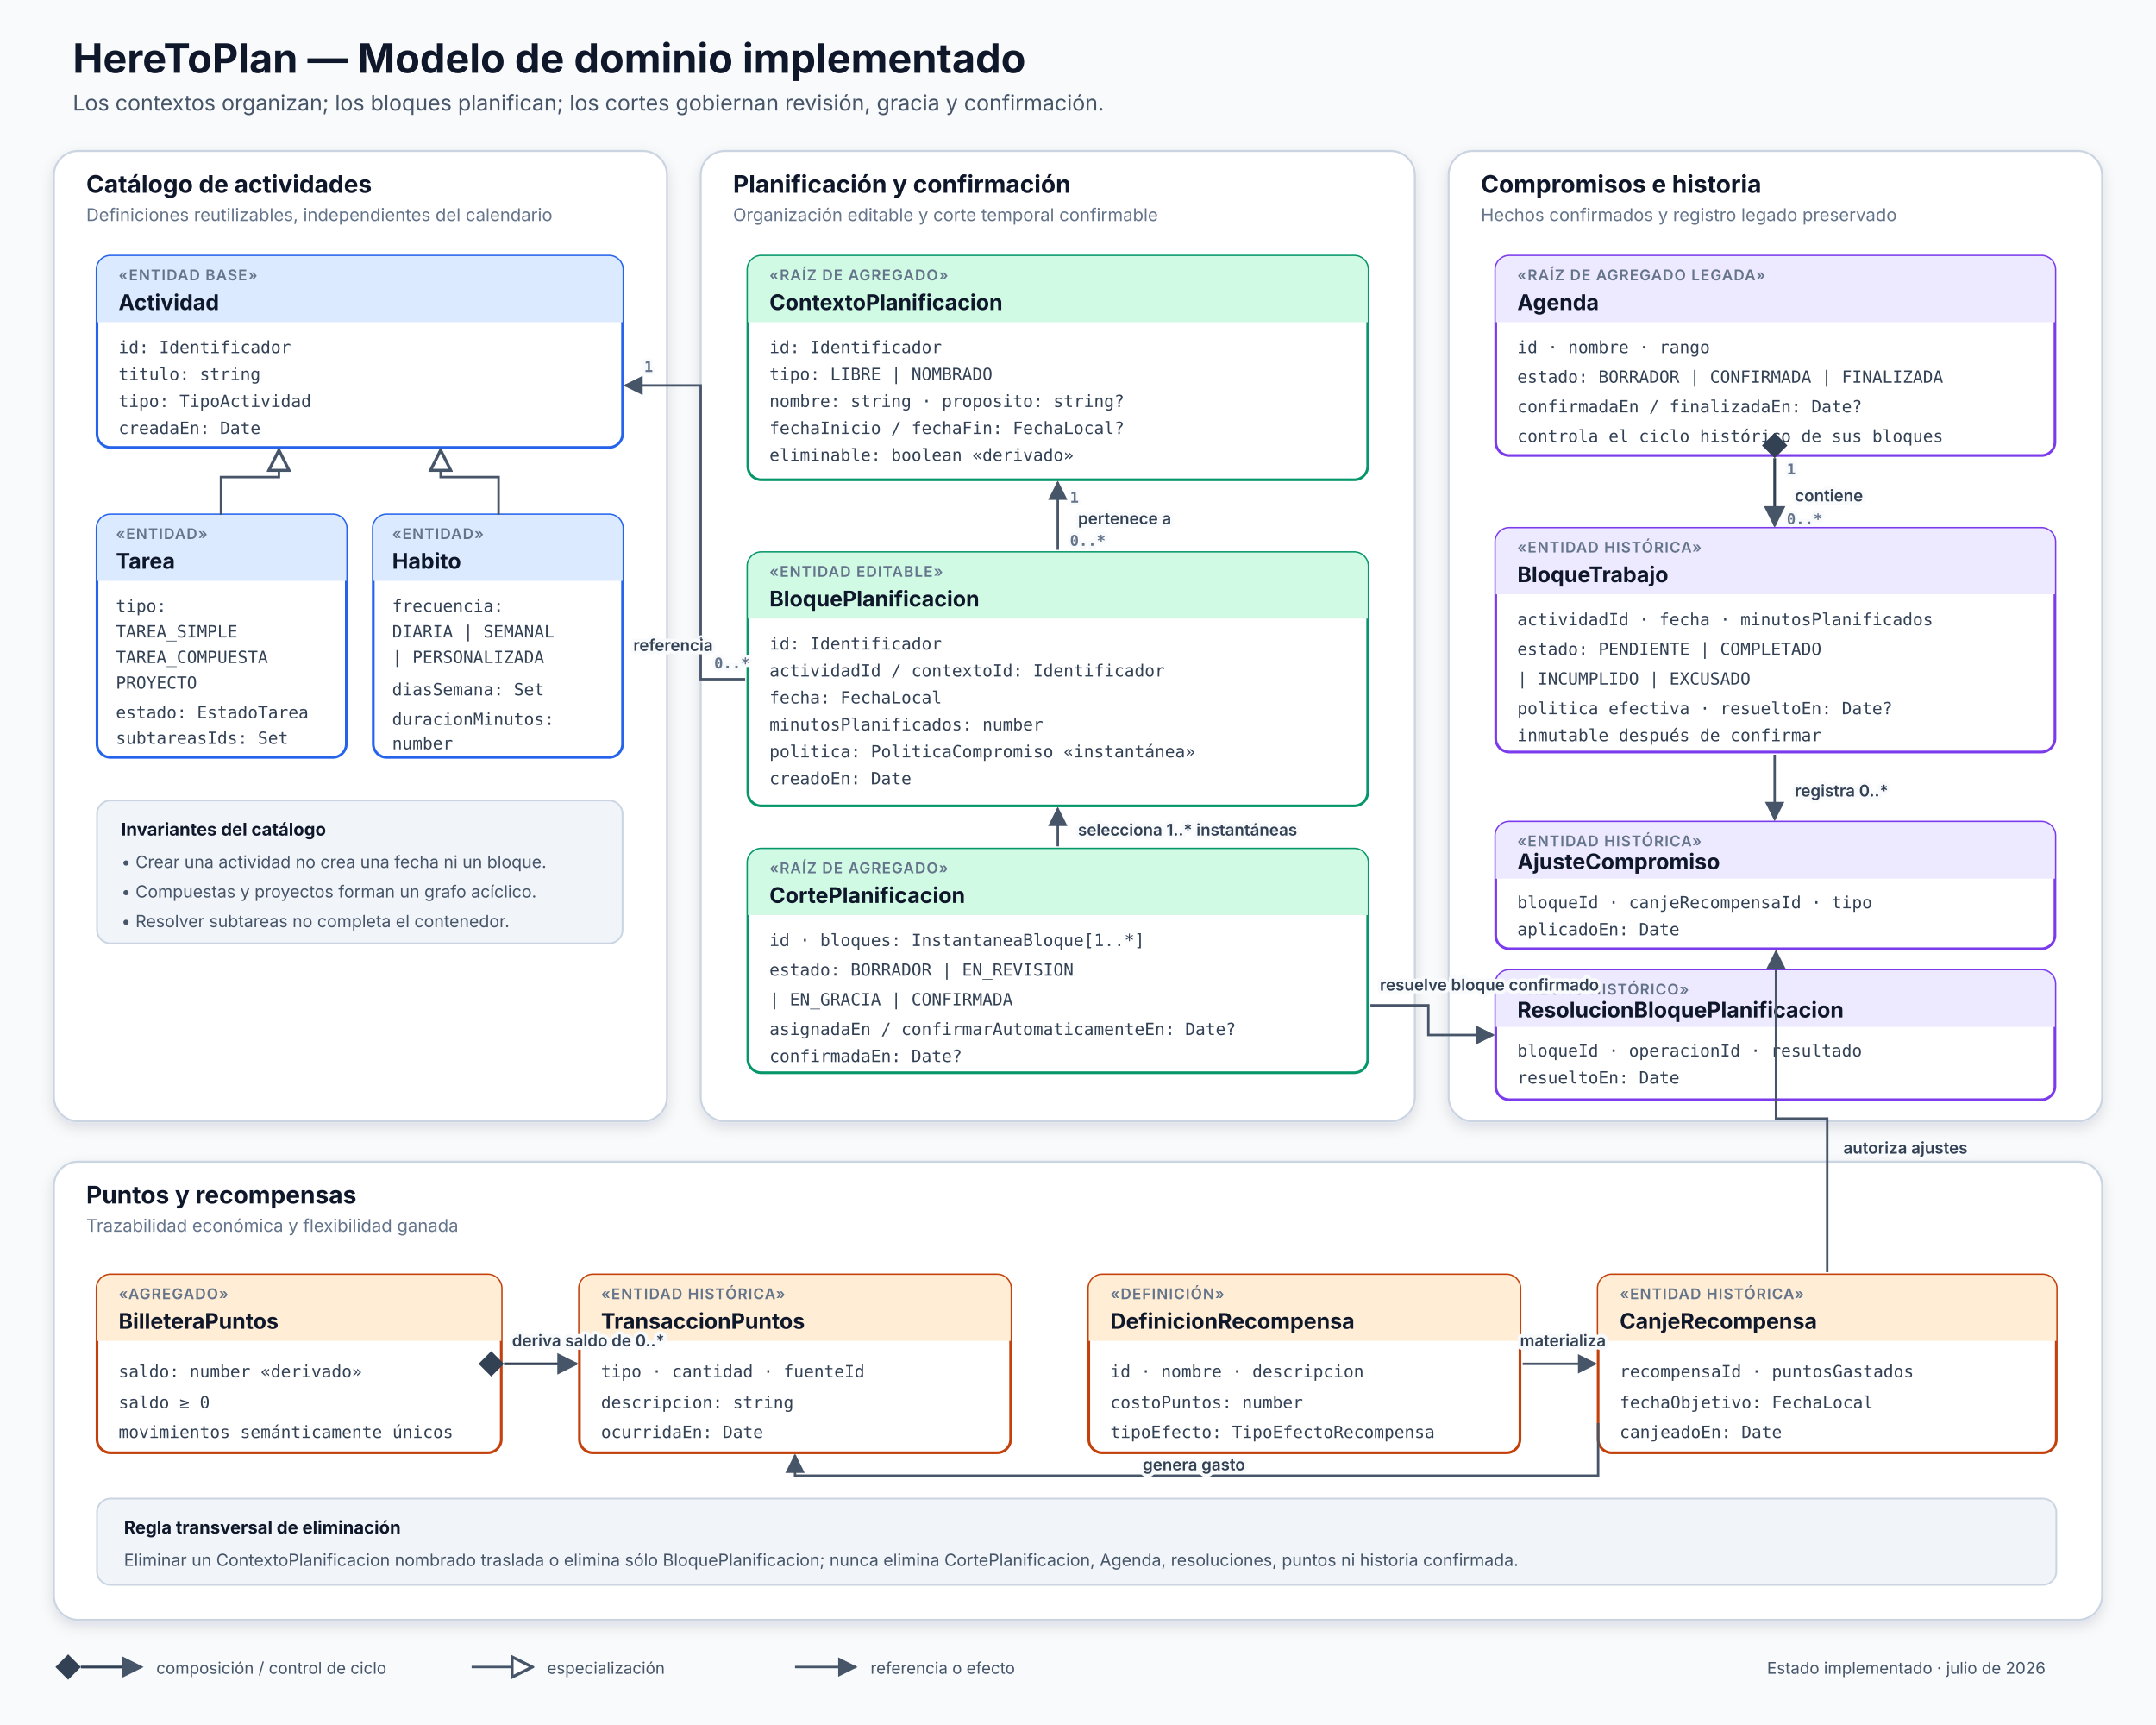
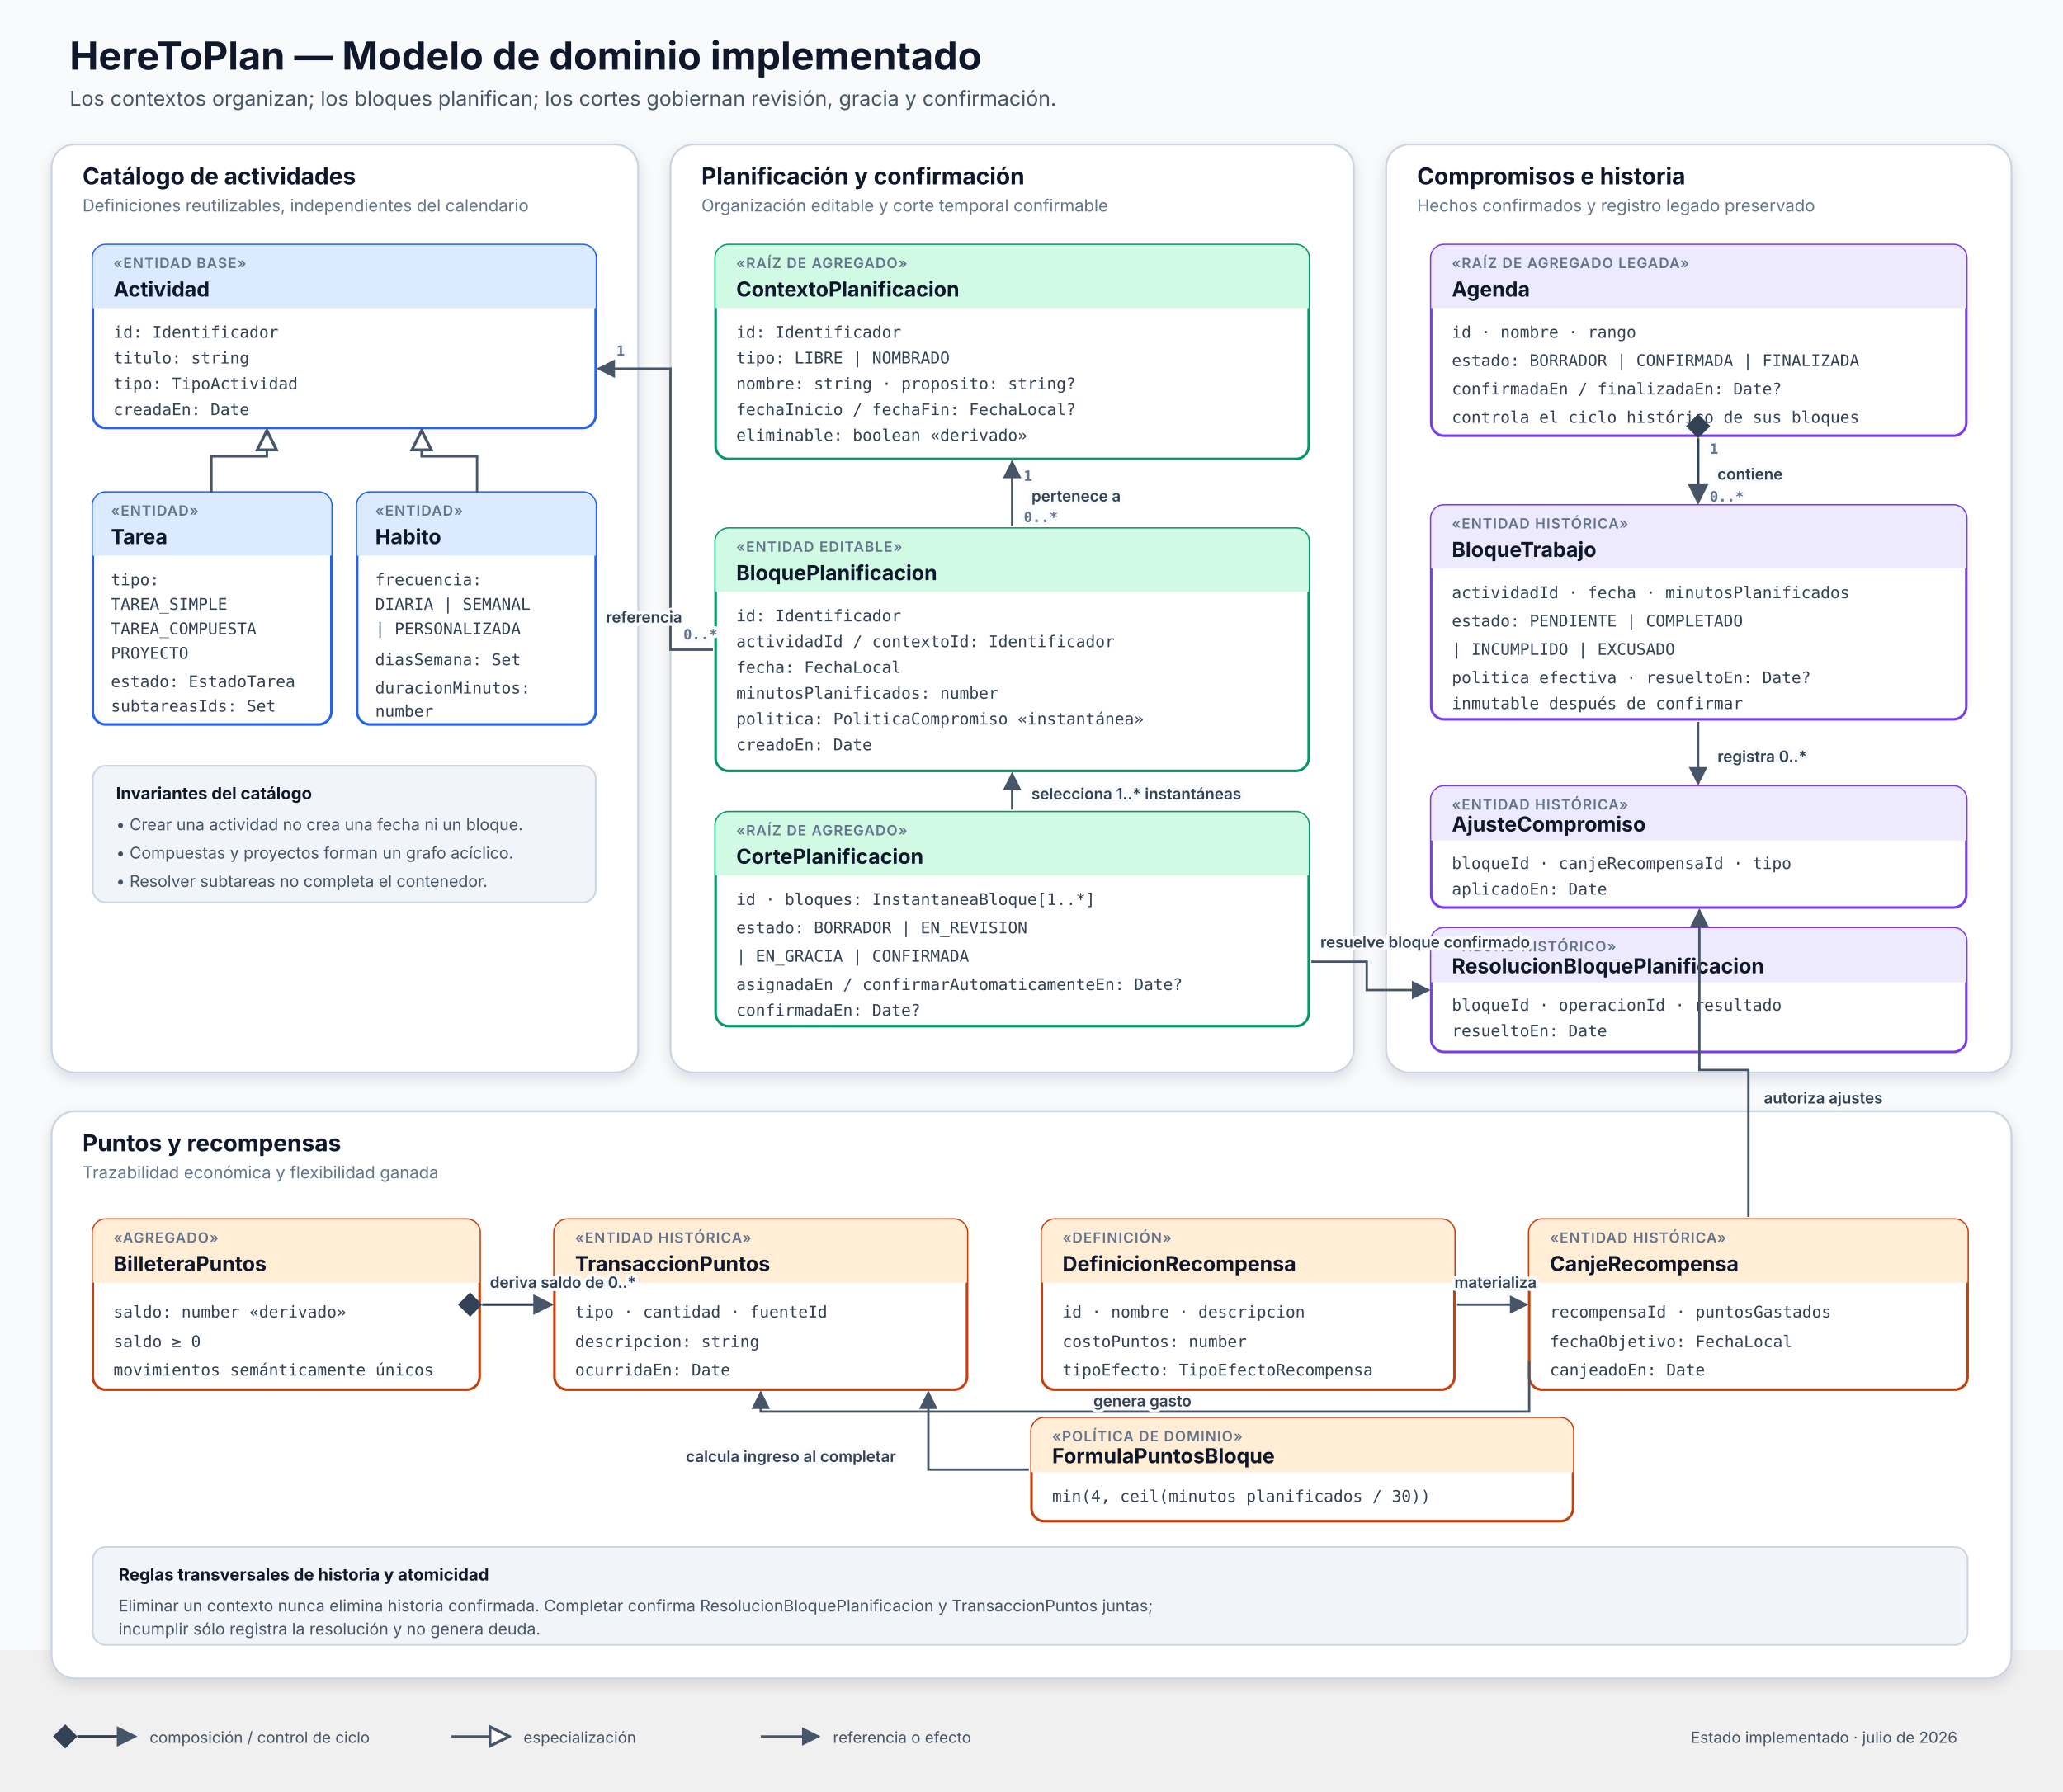
- <svg xmlns="http://www.w3.org/2000/svg" width="1600" height="1280" viewBox="0 0 1600 1280" role="img" aria-labelledby="titulo descripcion">
+ <svg xmlns="http://www.w3.org/2000/svg" width="1600" height="1390" viewBox="0 0 1600 1390" role="img" aria-labelledby="titulo descripcion">
  <defs>
    <filter id="sombra" x="-10%" y="-10%" width="120%" height="130%">
      <feDropShadow dx="0" dy="4" stdDeviation="5" flood-color="#0f172a" flood-opacity="0.12" />
    </filter>
    <marker id="flecha" viewBox="0 0 10 10" refX="9" refY="5" markerWidth="8" markerHeight="8" orient="auto-start-reverse">
      <path d="M 0 0 L 10 5 L 0 10 z" fill="#475569" />
    </marker>
    <marker id="triangulo" viewBox="0 0 12 12" refX="11" refY="6" markerWidth="10" markerHeight="10" orient="auto">
      <path d="M 1 1 L 11 6 L 1 11 z" fill="#ffffff" stroke="#475569" stroke-width="1.5" />
    </marker>
    <marker id="diamante" viewBox="0 0 14 14" refX="13" refY="7" markerWidth="11" markerHeight="11" orient="auto">
      <path d="M 1 7 L 7 1 L 13 7 L 7 13 z" fill="#334155" />
    </marker>
    <style>
      .fondo { fill: #f8fafc; }
      .titulo { font: 700 30px Inter, Segoe UI, sans-serif; fill: #0f172a; }
      .subtitulo { font: 400 16px Inter, Segoe UI, sans-serif; fill: #475569; }
      .grupo { fill: #ffffff; stroke: #cbd5e1; stroke-width: 1.5; rx: 18; filter: url(#sombra); }
      .grupo-titulo { font: 700 18px Inter, Segoe UI, sans-serif; fill: #0f172a; }
      .grupo-subtitulo { font: 400 13px Inter, Segoe UI, sans-serif; fill: #64748b; }
      .clase { fill: #ffffff; stroke-width: 2; rx: 10; }
      .actividad { stroke: #2563eb; }
      .planificacion { stroke: #059669; }
      .historia { stroke: #7c3aed; }
      .economia { stroke: #c2410c; }
      .cabecera-actividad { fill: #dbeafe; }
      .cabecera-planificacion { fill: #d1fae5; }
      .cabecera-historia { fill: #ede9fe; }
      .cabecera-economia { fill: #ffedd5; }
      .estereotipo { font: 600 11px Inter, Segoe UI, sans-serif; fill: #64748b; letter-spacing: 0.06em; }
      .nombre { font: 700 16px Inter, Segoe UI, sans-serif; fill: #0f172a; }
      .atributo { font: 400 12.5px ui-monospace, SFMono-Regular, Consolas, monospace; fill: #334155; }
      .regla { fill: #f1f5f9; stroke: #cbd5e1; stroke-width: 1.3; rx: 10; }
      .regla-titulo { font: 700 13px Inter, Segoe UI, sans-serif; fill: #0f172a; }
      .regla-texto { font: 400 12.5px Inter, Segoe UI, sans-serif; fill: #475569; }
      .relacion { fill: none; stroke: #475569; stroke-width: 1.8; marker-end: url(#flecha); }
      .herencia { fill: none; stroke: #475569; stroke-width: 1.8; marker-end: url(#triangulo); }
      .composicion { fill: none; stroke: #334155; stroke-width: 2; marker-start: url(#diamante); marker-end: url(#flecha); }
      .relacion-etiqueta { font: 600 12px Inter, Segoe UI, sans-serif; fill: #334155; paint-order: stroke; stroke: #f8fafc; stroke-width: 5px; stroke-linejoin: round; }
      .multiplicidad { font: 700 11px ui-monospace, SFMono-Regular, Consolas, monospace; fill: #64748b; paint-order: stroke; stroke: #f8fafc; stroke-width: 4px; }
      .leyenda { font: 400 12px Inter, Segoe UI, sans-serif; fill: #475569; }
    </style>
  </defs>
  <rect class="fondo" width="1600" height="1280" />
  <text class="titulo" x="54" y="54">HereToPlan — Modelo de dominio implementado</text>
  <text class="subtitulo" x="54" y="82">Los contextos organizan; los bloques planifican; los cortes gobiernan revisión, gracia y confirmación.</text>
  <rect class="grupo" x="40" y="112" width="455" height="720" />
  <text class="grupo-titulo" x="64" y="143">Catálogo de actividades</text>
  <text class="grupo-subtitulo" x="64" y="164">Definiciones reutilizables, independientes del calendario</text>
  <g transform="translate(72 190)">
    <rect class="clase actividad" width="390" height="142" />
    <path class="cabecera-actividad" d="M10 0 H380 A10 10 0 0 1 390 10 V49 H0 V10 A10 10 0 0 1 10 0" />
    <text class="estereotipo" x="16" y="18">«ENTIDAD BASE»</text>
    <text class="nombre" x="16" y="40">Actividad</text>
    <text class="atributo" x="16" y="72">id: Identificador</text>
    <text class="atributo" x="16" y="92">titulo: string</text>
    <text class="atributo" x="16" y="112">tipo: TipoActividad</text>
    <text class="atributo" x="16" y="132">creadaEn: Date</text>
  </g>
  <g transform="translate(72 382)">
    <rect class="clase actividad" width="185" height="180" />
    <path class="cabecera-actividad" d="M10 0 H175 A10 10 0 0 1 185 10 V49 H0 V10 A10 10 0 0 1 10 0" />
    <text class="estereotipo" x="14" y="18">«ENTIDAD»</text>
    <text class="nombre" x="14" y="40">Tarea</text>
    <text class="atributo" x="14" y="72">tipo:</text>
    <text class="atributo" x="14" y="91">TAREA_SIMPLE</text>
    <text class="atributo" x="14" y="110">TAREA_COMPUESTA</text>
    <text class="atributo" x="14" y="129">PROYECTO</text>
    <text class="atributo" x="14" y="151">estado: EstadoTarea</text>
    <text class="atributo" x="14" y="170">subtareasIds: Set</text>
  </g>
  <g transform="translate(277 382)">
    <rect class="clase actividad" width="185" height="180" />
    <path class="cabecera-actividad" d="M10 0 H175 A10 10 0 0 1 185 10 V49 H0 V10 A10 10 0 0 1 10 0" />
    <text class="estereotipo" x="14" y="18">«ENTIDAD»</text>
    <text class="nombre" x="14" y="40">Habito</text>
    <text class="atributo" x="14" y="72">frecuencia:</text>
    <text class="atributo" x="14" y="91">DIARIA | SEMANAL</text>
    <text class="atributo" x="14" y="110">| PERSONALIZADA</text>
    <text class="atributo" x="14" y="134">diasSemana: Set</text>
    <text class="atributo" x="14" y="156">duracionMinutos:</text>
    <text class="atributo" x="14" y="174">number</text>
  </g>
  <path class="herencia" d="M164 382 V354 H207 V334" />
  <path class="herencia" d="M370 382 V354 H327 V334" />
  <rect class="regla" x="72" y="594" width="390" height="106" />
  <text class="regla-titulo" x="90" y="620">Invariantes del catálogo</text>
  <text class="regla-texto" x="90" y="644">• Crear una actividad no crea una fecha ni un bloque.</text>
  <text class="regla-texto" x="90" y="666">• Compuestas y proyectos forman un grafo acíclico.</text>
  <text class="regla-texto" x="90" y="688">• Resolver subtareas no completa el contenedor.</text>
  <rect class="grupo" x="520" y="112" width="530" height="720" />
  <text class="grupo-titulo" x="544" y="143">Planificación y confirmación</text>
  <text class="grupo-subtitulo" x="544" y="164">Organización editable y corte temporal confirmable</text>
  <g transform="translate(555 190)">
    <rect class="clase planificacion" width="460" height="166" />
    <path class="cabecera-planificacion" d="M10 0 H450 A10 10 0 0 1 460 10 V49 H0 V10 A10 10 0 0 1 10 0" />
    <text class="estereotipo" x="16" y="18">«RAÍZ DE AGREGADO»</text>
    <text class="nombre" x="16" y="40">ContextoPlanificacion</text>
    <text class="atributo" x="16" y="72">id: Identificador</text>
    <text class="atributo" x="16" y="92">tipo: LIBRE | NOMBRADO</text>
    <text class="atributo" x="16" y="112">nombre: string · proposito: string?</text>
    <text class="atributo" x="16" y="132">fechaInicio / fechaFin: FechaLocal?</text>
    <text class="atributo" x="16" y="152">eliminable: boolean «derivado»</text>
  </g>
  <g transform="translate(555 410)">
    <rect class="clase planificacion" width="460" height="188" />
    <path class="cabecera-planificacion" d="M10 0 H450 A10 10 0 0 1 460 10 V49 H0 V10 A10 10 0 0 1 10 0" />
    <text class="estereotipo" x="16" y="18">«ENTIDAD EDITABLE»</text>
    <text class="nombre" x="16" y="40">BloquePlanificacion</text>
    <text class="atributo" x="16" y="72">id: Identificador</text>
    <text class="atributo" x="16" y="92">actividadId / contextoId: Identificador</text>
    <text class="atributo" x="16" y="112">fecha: FechaLocal</text>
    <text class="atributo" x="16" y="132">minutosPlanificados: number</text>
    <text class="atributo" x="16" y="152">politica: PoliticaCompromiso «instantánea»</text>
    <text class="atributo" x="16" y="172">creadoEn: Date</text>
  </g>
  <g transform="translate(555 630)">
    <rect class="clase planificacion" width="460" height="166" />
    <path class="cabecera-planificacion" d="M10 0 H450 A10 10 0 0 1 460 10 V49 H0 V10 A10 10 0 0 1 10 0" />
    <text class="estereotipo" x="16" y="18">«RAÍZ DE AGREGADO»</text>
    <text class="nombre" x="16" y="40">CortePlanificacion</text>
    <text class="atributo" x="16" y="72">id · bloques: InstantaneaBloque[1..*]</text>
    <text class="atributo" x="16" y="94">estado: BORRADOR | EN_REVISION</text>
    <text class="atributo" x="16" y="116">| EN_GRACIA | CONFIRMADA</text>
    <text class="atributo" x="16" y="138">asignadaEn / confirmarAutomaticamenteEn: Date?</text>
    <text class="atributo" x="16" y="158">confirmadaEn: Date?</text>
  </g>
  <path class="relacion" d="M785 408 V358" />
  <text class="relacion-etiqueta" x="800" y="389">pertenece a</text>
  <text class="multiplicidad" x="794" y="373">1</text>
  <text class="multiplicidad" x="794" y="405">0..*</text>
  <path class="relacion" d="M785 628 V600" />
  <text class="relacion-etiqueta" x="800" y="620">selecciona 1..* instantáneas</text>
  <path class="relacion" d="M553 504 H520 V286 H464" />
  <text class="relacion-etiqueta" x="470" y="483">referencia</text>
  <text class="multiplicidad" x="478" y="276">1</text>
  <text class="multiplicidad" x="530" y="496">0..*</text>
  <rect class="grupo" x="1075" y="112" width="485" height="720" />
  <text class="grupo-titulo" x="1099" y="143">Compromisos e historia</text>
  <text class="grupo-subtitulo" x="1099" y="164">Hechos confirmados y registro legado preservado</text>
  <g transform="translate(1110 190)">
    <rect class="clase historia" width="415" height="148" />
    <path class="cabecera-historia" d="M10 0 H405 A10 10 0 0 1 415 10 V49 H0 V10 A10 10 0 0 1 10 0" />
    <text class="estereotipo" x="16" y="18">«RAÍZ DE AGREGADO LEGADA»</text>
    <text class="nombre" x="16" y="40">Agenda</text>
    <text class="atributo" x="16" y="72">id · nombre · rango</text>
    <text class="atributo" x="16" y="94">estado: BORRADOR | CONFIRMADA | FINALIZADA</text>
    <text class="atributo" x="16" y="116">confirmadaEn / finalizadaEn: Date?</text>
    <text class="atributo" x="16" y="138">controla el ciclo histórico de sus bloques</text>
  </g>
  <g transform="translate(1110 392)">
    <rect class="clase historia" width="415" height="166" />
    <path class="cabecera-historia" d="M10 0 H405 A10 10 0 0 1 415 10 V49 H0 V10 A10 10 0 0 1 10 0" />
    <text class="estereotipo" x="16" y="18">«ENTIDAD HISTÓRICA»</text>
    <text class="nombre" x="16" y="40">BloqueTrabajo</text>
    <text class="atributo" x="16" y="72">actividadId · fecha · minutosPlanificados</text>
    <text class="atributo" x="16" y="94">estado: PENDIENTE | COMPLETADO</text>
    <text class="atributo" x="16" y="116">| INCUMPLIDO | EXCUSADO</text>
    <text class="atributo" x="16" y="138">politica efectiva · resueltoEn: Date?</text>
    <text class="atributo" x="16" y="158">inmutable después de confirmar</text>
  </g>
  <g transform="translate(1110 610)">
    <rect class="clase historia" width="415" height="94" />
    <path class="cabecera-historia" d="M10 0 H405 A10 10 0 0 1 415 10 V42 H0 V10 A10 10 0 0 1 10 0" />
    <text class="estereotipo" x="16" y="18">«ENTIDAD HISTÓRICA»</text>
    <text class="nombre" x="16" y="35">AjusteCompromiso</text>
    <text class="atributo" x="16" y="64">bloqueId · canjeRecompensaId · tipo</text>
    <text class="atributo" x="16" y="84">aplicadoEn: Date</text>
  </g>
  <path class="composicion" d="M1317 340 V390" />
  <text class="relacion-etiqueta" x="1332" y="372">contiene</text>
  <text class="multiplicidad" x="1326" y="352">1</text>
  <text class="multiplicidad" x="1326" y="389">0..*</text>
  <path class="relacion" d="M1317 560 V608" />
  <text class="relacion-etiqueta" x="1332" y="591">registra 0..*</text>
  <g transform="translate(1110 720)">
    <rect class="clase historia" width="415" height="96" />
    <path class="cabecera-historia" d="M10 0 H405 A10 10 0 0 1 415 10 V42 H0 V10 A10 10 0 0 1 10 0" />
    <text class="estereotipo" x="16" y="18">«HECHO HISTÓRICO»</text>
    <text class="nombre" x="16" y="35">ResolucionBloquePlanificacion</text>
    <text class="atributo" x="16" y="64">bloqueId · operacionId · resultado</text>
    <text class="atributo" x="16" y="84">resueltoEn: Date</text>
  </g>
  <path class="relacion" d="M1017 746 H1060 V768 H1108" />
  <text class="relacion-etiqueta" x="1024" y="735">resuelve bloque confirmado</text>
-   <rect class="grupo" x="40" y="862" width="1520" height="340" />
+   <rect class="grupo" x="40" y="862" width="1520" height="440" />
  <text class="grupo-titulo" x="64" y="893">Puntos y recompensas</text>
  <text class="grupo-subtitulo" x="64" y="914">Trazabilidad económica y flexibilidad ganada</text>
  <g transform="translate(72 946)">
    <rect class="clase economia" width="300" height="132" />
    <path class="cabecera-economia" d="M10 0 H290 A10 10 0 0 1 300 10 V49 H0 V10 A10 10 0 0 1 10 0" />
    <text class="estereotipo" x="16" y="18">«AGREGADO»</text>
    <text class="nombre" x="16" y="40">BilleteraPuntos</text>
    <text class="atributo" x="16" y="76">saldo: number «derivado»</text>
    <text class="atributo" x="16" y="99">saldo ≥ 0</text>
    <text class="atributo" x="16" y="121">movimientos semánticamente únicos</text>
  </g>
  <g transform="translate(430 946)">
    <rect class="clase economia" width="320" height="132" />
    <path class="cabecera-economia" d="M10 0 H310 A10 10 0 0 1 320 10 V49 H0 V10 A10 10 0 0 1 10 0" />
    <text class="estereotipo" x="16" y="18">«ENTIDAD HISTÓRICA»</text>
    <text class="nombre" x="16" y="40">TransaccionPuntos</text>
    <text class="atributo" x="16" y="76">tipo · cantidad · fuenteId</text>
    <text class="atributo" x="16" y="99">descripcion: string</text>
    <text class="atributo" x="16" y="121">ocurridaEn: Date</text>
  </g>
  <g transform="translate(808 946)">
    <rect class="clase economia" width="320" height="132" />
    <path class="cabecera-economia" d="M10 0 H310 A10 10 0 0 1 320 10 V49 H0 V10 A10 10 0 0 1 10 0" />
    <text class="estereotipo" x="16" y="18">«DEFINICIÓN»</text>
    <text class="nombre" x="16" y="40">DefinicionRecompensa</text>
    <text class="atributo" x="16" y="76">id · nombre · descripcion</text>
    <text class="atributo" x="16" y="99">costoPuntos: number</text>
    <text class="atributo" x="16" y="121">tipoEfecto: TipoEfectoRecompensa</text>
  </g>
  <g transform="translate(1186 946)">
    <rect class="clase economia" width="340" height="132" />
    <path class="cabecera-economia" d="M10 0 H330 A10 10 0 0 1 340 10 V49 H0 V10 A10 10 0 0 1 10 0" />
    <text class="estereotipo" x="16" y="18">«ENTIDAD HISTÓRICA»</text>
    <text class="nombre" x="16" y="40">CanjeRecompensa</text>
    <text class="atributo" x="16" y="76">recompensaId · puntosGastados</text>
    <text class="atributo" x="16" y="99">fechaObjetivo: FechaLocal</text>
    <text class="atributo" x="16" y="121">canjeadoEn: Date</text>
  </g>
  <path class="composicion" d="M374 1012 H428" />
  <text class="relacion-etiqueta" x="380" y="999">deriva saldo de 0..*</text>
  <path class="relacion" d="M1130 1012 H1184" />
  <text class="relacion-etiqueta" x="1128" y="999">materializa</text>
  <path class="relacion" d="M1186 1056 V1095 H590 V1080" />
  <text class="relacion-etiqueta" x="848" y="1091">genera gasto</text>
  <path class="relacion" d="M1356 944 V830 H1318 V706" />
  <text class="relacion-etiqueta" x="1368" y="856">autoriza ajustes</text>
-   <rect class="regla" x="72" y="1112" width="1454" height="64" />
-   <text class="regla-titulo" x="92" y="1138">Regla transversal de eliminación</text>
-   <text class="regla-texto" x="92" y="1162">Eliminar un ContextoPlanificacion nombrado traslada o elimina sólo BloquePlanificacion; nunca elimina CortePlanificacion, Agenda, resoluciones, puntos ni historia confirmada.</text>
-   <line x1="60" y1="1237" x2="105" y2="1237" class="composicion" />
-   <text class="leyenda" x="116" y="1242">composición / control de ciclo</text>
-   <line x1="350" y1="1237" x2="395" y2="1237" class="herencia" />
-   <text class="leyenda" x="406" y="1242">especialización</text>
-   <line x1="590" y1="1237" x2="635" y2="1237" class="relacion" />
-   <text class="leyenda" x="646" y="1242">referencia o efecto</text>
-   <text class="leyenda" x="1518" y="1242" text-anchor="end">Estado implementado · julio de 2026</text>
+   <g transform="translate(800 1100)">
+     <rect class="clase economia" width="420" height="80" />
+     <path class="cabecera-economia" d="M10 0 H410 A10 10 0 0 1 420 10 V42 H0 V10 A10 10 0 0 1 10 0" />
+     <text class="estereotipo" x="16" y="18">«POLÍTICA DE DOMINIO»</text>
+     <text class="nombre" x="16" y="35">FormulaPuntosBloque</text>
+     <text class="atributo" x="16" y="65">min(4, ceil(minutos planificados / 30))</text>
+   </g>
+   <path class="relacion" d="M798 1140 H720 V1080" />
+   <text class="relacion-etiqueta" x="532" y="1134">calcula ingreso al completar</text>
+   <rect class="regla" x="72" y="1200" width="1454" height="76" />
+   <text class="regla-titulo" x="92" y="1226">Reglas transversales de historia y atomicidad</text>
+   <text class="regla-texto" x="92" y="1250">Eliminar un contexto nunca elimina historia confirmada. Completar confirma ResolucionBloquePlanificacion y TransaccionPuntos juntas;</text>
+   <text class="regla-texto" x="92" y="1268">incumplir sólo registra la resolución y no genera deuda.</text>
+   <line x1="60" y1="1347" x2="105" y2="1347" class="composicion" />
+   <text class="leyenda" x="116" y="1352">composición / control de ciclo</text>
+   <line x1="350" y1="1347" x2="395" y2="1347" class="herencia" />
+   <text class="leyenda" x="406" y="1352">especialización</text>
+   <line x1="590" y1="1347" x2="635" y2="1347" class="relacion" />
+   <text class="leyenda" x="646" y="1352">referencia o efecto</text>
+   <text class="leyenda" x="1518" y="1352" text-anchor="end">Estado implementado · julio de 2026</text>
</svg>
